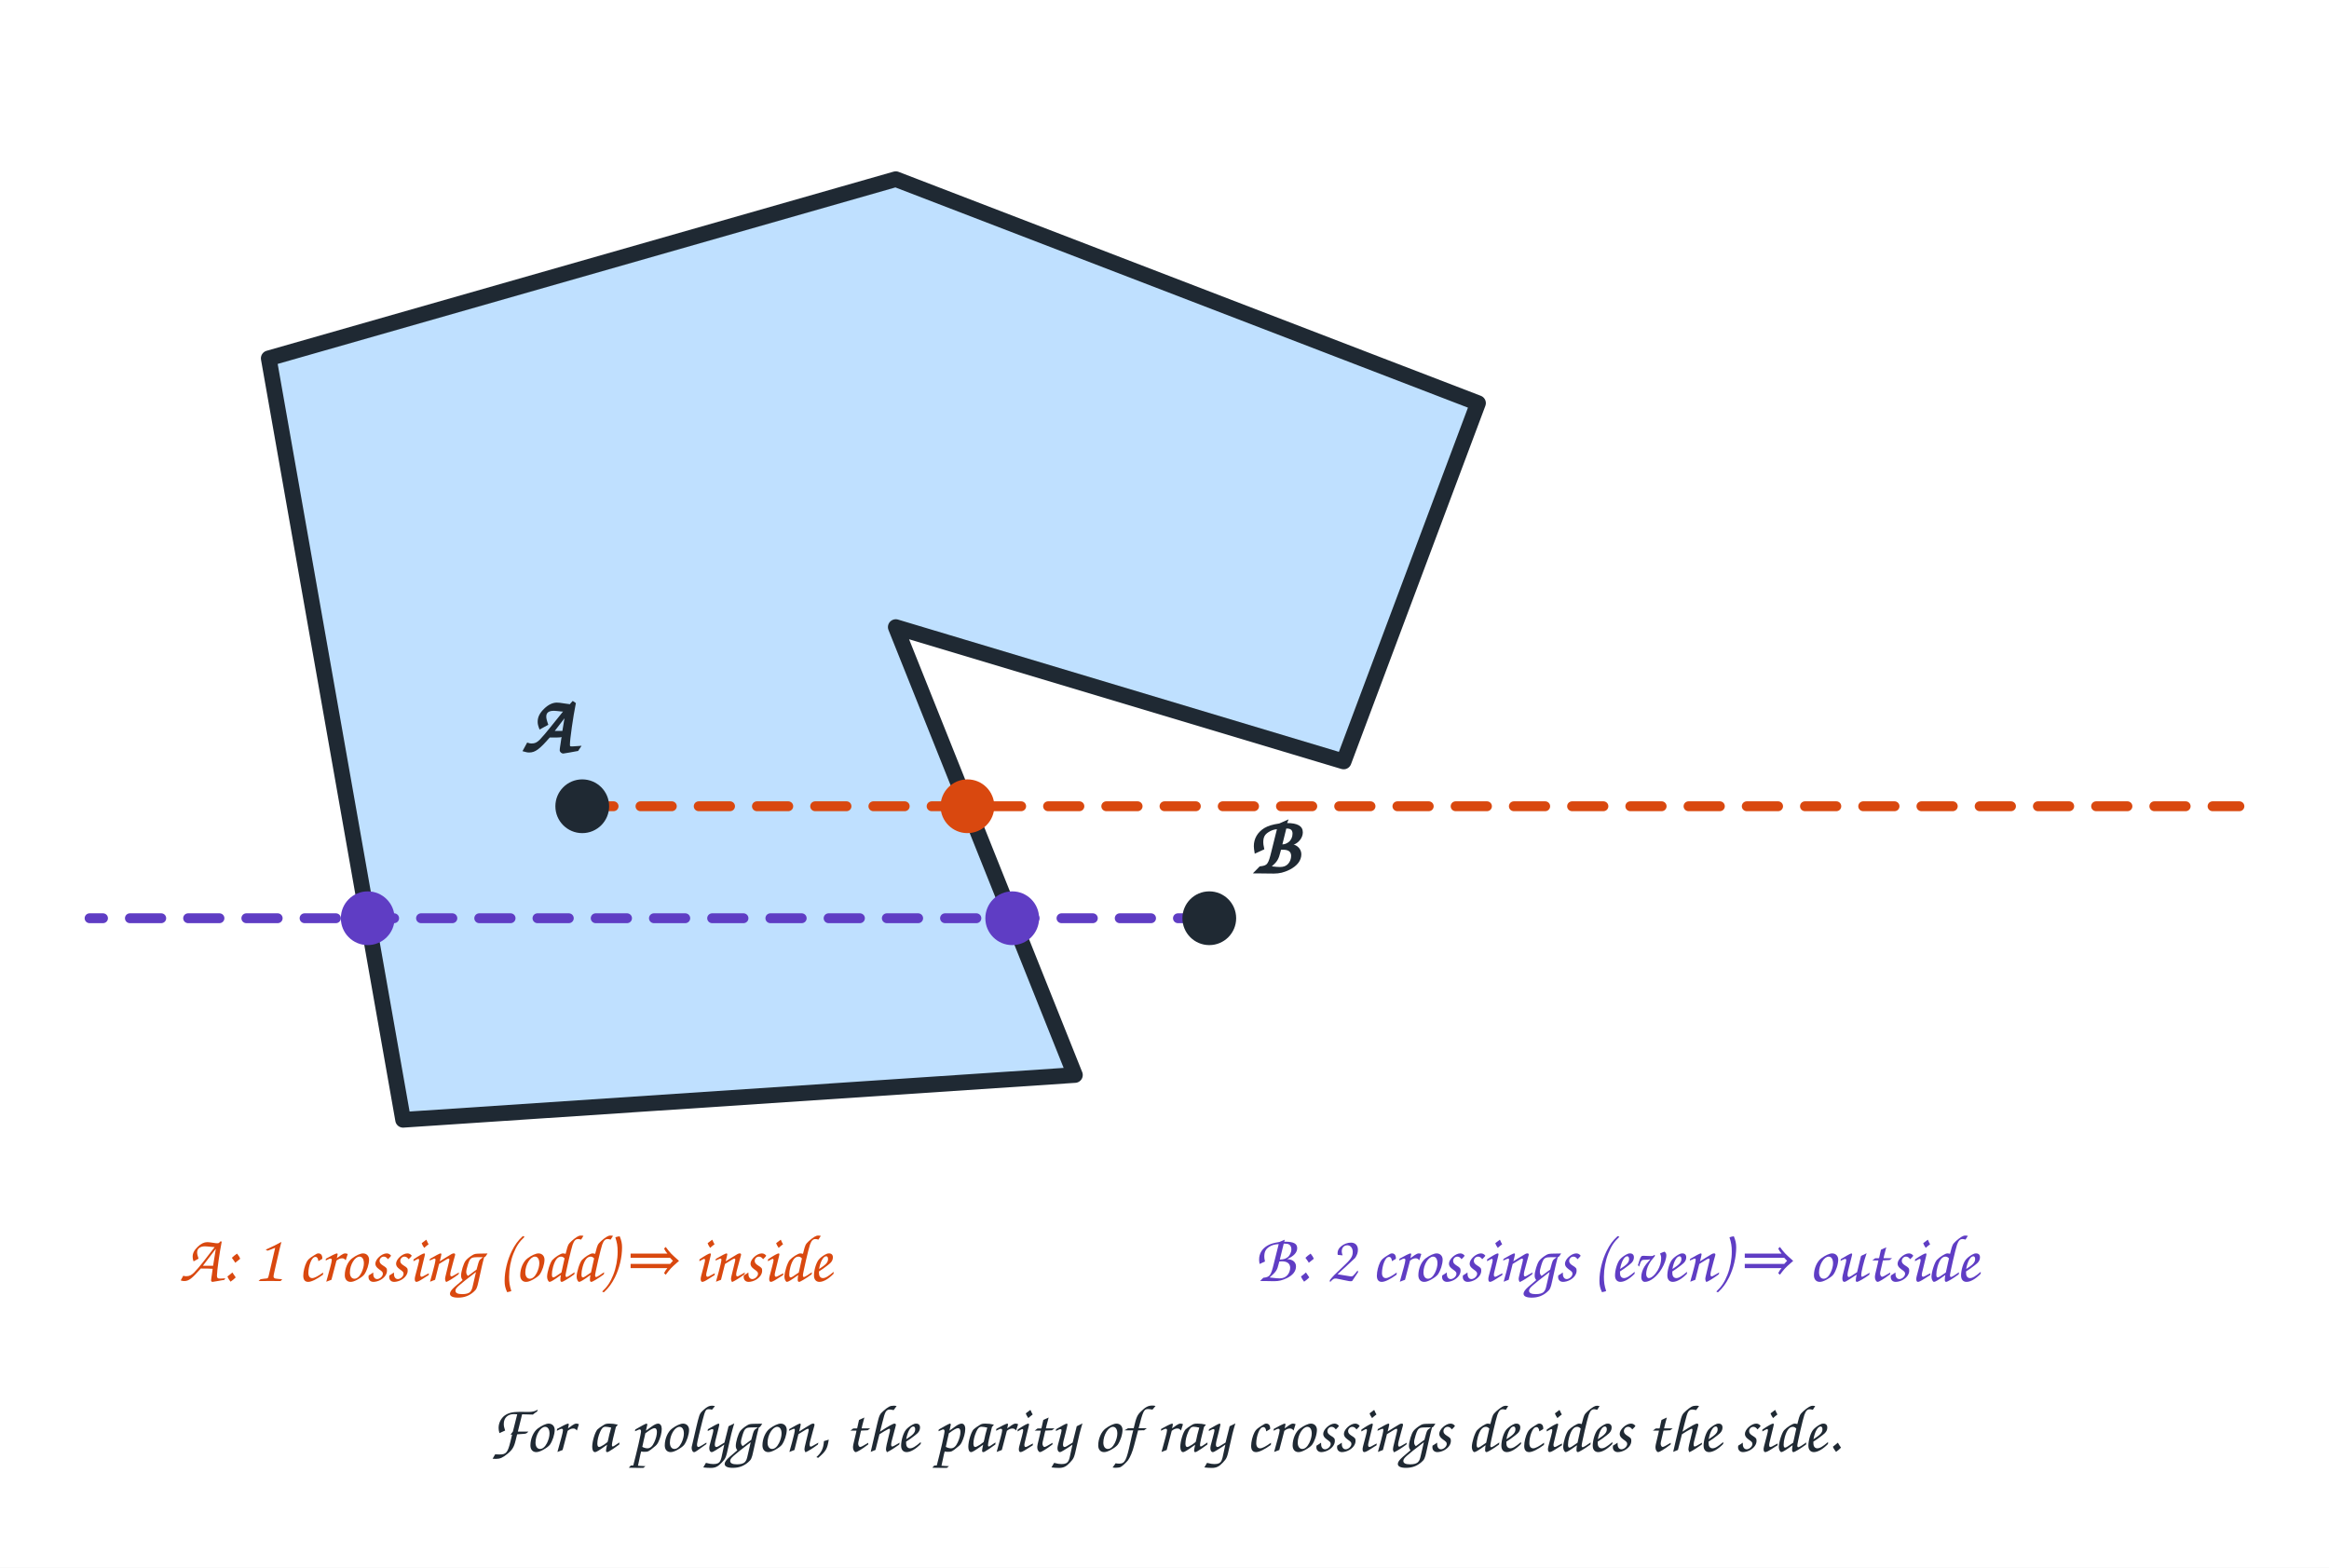
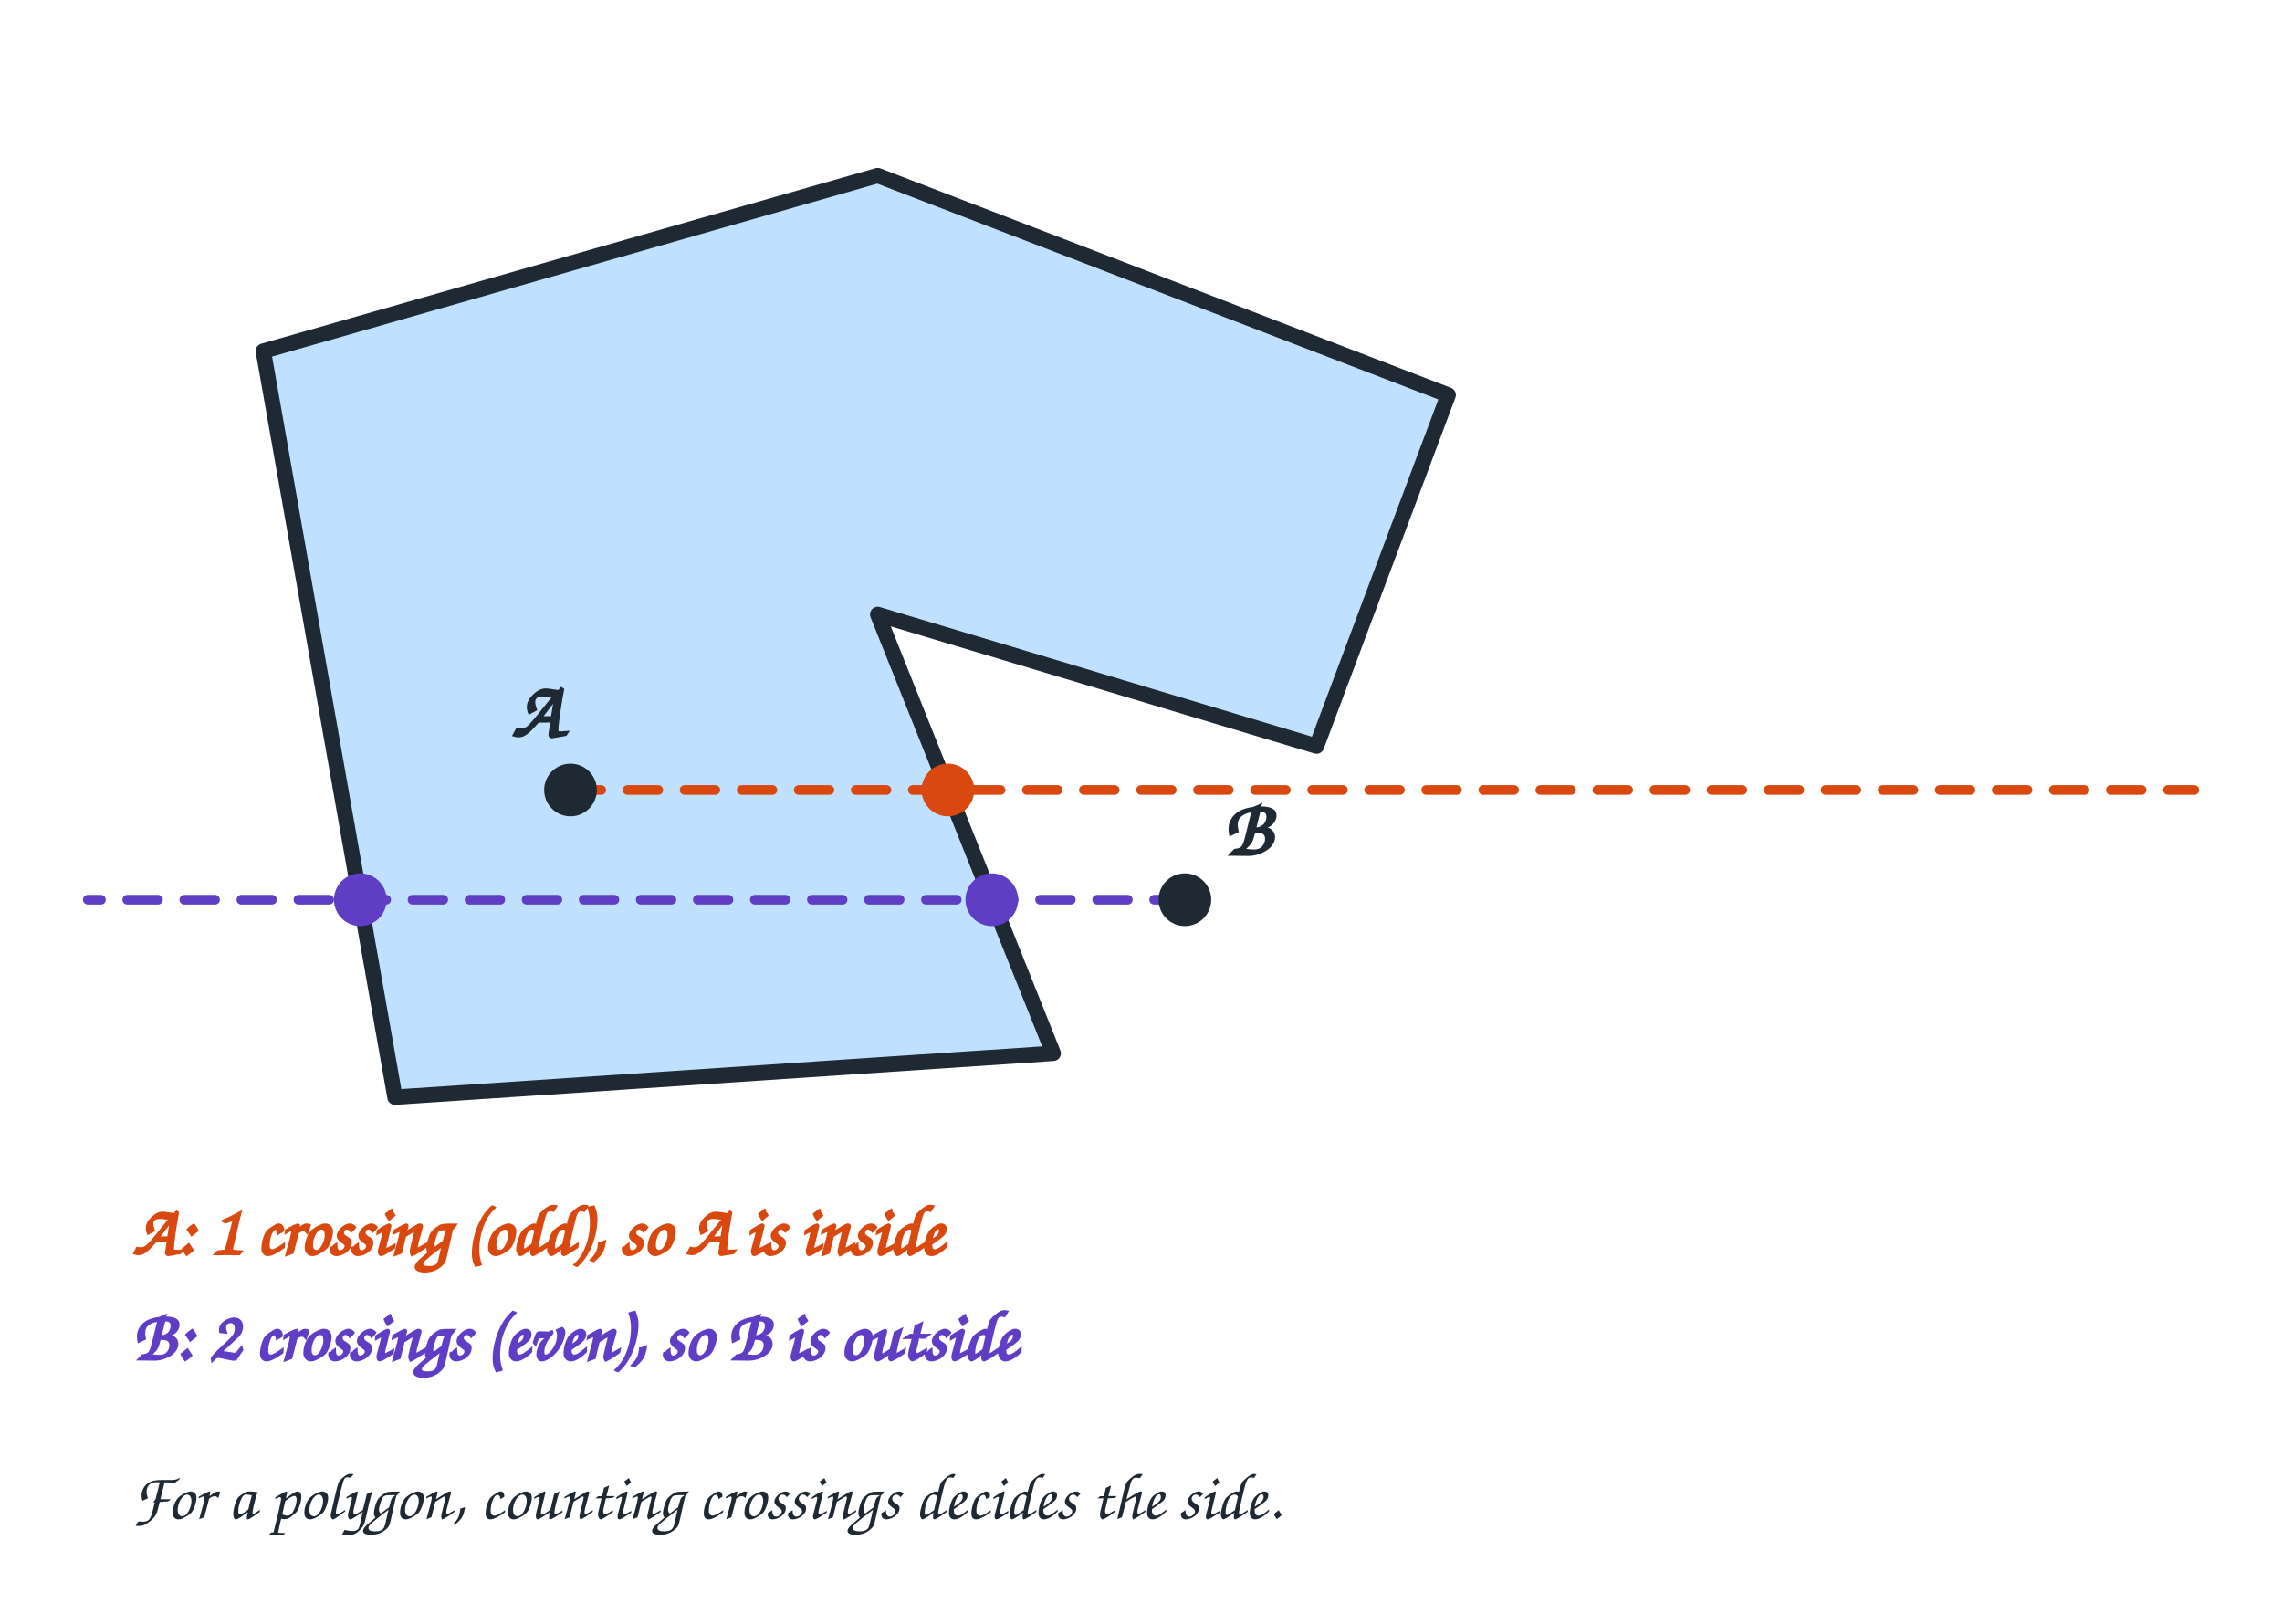
- <svg xmlns="http://www.w3.org/2000/svg" width="520" height="350" viewBox="0 0 520 350" role="img" aria-label="Ray-crossing parity decides inside or outside for a polygon">
-   <rect x="0" y="0" width="520" height="350" fill="#ffffff" />
+ <svg xmlns="http://www.w3.org/2000/svg" width="520" height="370" viewBox="0 0 520 370" role="img" aria-label="Ray-crossing parity decides inside or outside for a polygon">
+   <rect x="0" y="0" width="520" height="370" fill="#ffffff" />
  <path d="M 60.0 80.0 L 200.0 40.0 L 330.0 90.0 L 300.0 170.0 L 200.0 140.0 L 240.0 240.0 L 90.0 250.0 Z" fill="#bfe0ff" stroke="#1f2933" stroke-width="3.5" stroke-linejoin="round" stroke-linecap="round" />
  <path d="M 130 180 L 500 180" fill="none" stroke="#d9480f" stroke-width="2.2" stroke-linejoin="round" stroke-linecap="round" stroke-dasharray="7 6" />
  <path d="M 270 205 L 20 205" fill="none" stroke="#5f3dc4" stroke-width="2.2" stroke-linejoin="round" stroke-linecap="round" stroke-dasharray="7 6" />
  <circle cx="216.0" cy="180.0" r="6" fill="#d9480f" />
  <circle cx="226.0" cy="205.0" r="6" fill="#5f3dc4" />
  <circle cx="82.1" cy="205.0" r="6" fill="#5f3dc4" />
  <circle cx="130.0" cy="180.0" r="6" fill="#1f2933" />
  <text x="122.0" y="168.0" font-family="'Comic Sans MS', 'Chalkboard SE', 'Segoe Print', cursive, sans-serif" font-size="18" text-anchor="middle" fill="#1f2933" font-weight="bold">A</text>
  <circle cx="270.0" cy="205.0" r="6" fill="#1f2933" />
  <text x="284.0" y="195.0" font-family="'Comic Sans MS', 'Chalkboard SE', 'Segoe Print', cursive, sans-serif" font-size="18" text-anchor="middle" fill="#1f2933" font-weight="bold">B</text>
-   <text x="40.0" y="286.0" font-family="'Comic Sans MS', 'Chalkboard SE', 'Segoe Print', cursive, sans-serif" font-size="15" text-anchor="start" fill="#d9480f" font-weight="normal">A: 1 crossing (odd) ⇒ inside</text>
-   <text x="280.0" y="286.0" font-family="'Comic Sans MS', 'Chalkboard SE', 'Segoe Print', cursive, sans-serif" font-size="15" text-anchor="start" fill="#5f3dc4" font-weight="normal">B: 2 crossings (even) ⇒ outside</text>
-   <text x="260.0" y="324.0" font-family="'Comic Sans MS', 'Chalkboard SE', 'Segoe Print', cursive, sans-serif" font-size="15" text-anchor="middle" fill="#1f2933" font-weight="normal">For a polygon, the parity of ray crossings decides the side.</text>
+   <text x="30.0" y="286.0" font-family="'Comic Sans MS', 'Chalkboard SE', 'Segoe Print', cursive, sans-serif" font-size="16" text-anchor="start" fill="#d9480f" font-weight="bold">A: 1 crossing (odd), so A is inside</text>
+   <text x="30.0" y="310.0" font-family="'Comic Sans MS', 'Chalkboard SE', 'Segoe Print', cursive, sans-serif" font-size="16" text-anchor="start" fill="#5f3dc4" font-weight="bold">B: 2 crossings (even), so B is outside</text>
+   <text x="30.0" y="346.0" font-family="'Comic Sans MS', 'Chalkboard SE', 'Segoe Print', cursive, sans-serif" font-size="15" text-anchor="start" fill="#1f2933" font-weight="normal">For a polygon, counting crossings decides the side.</text>
</svg>
